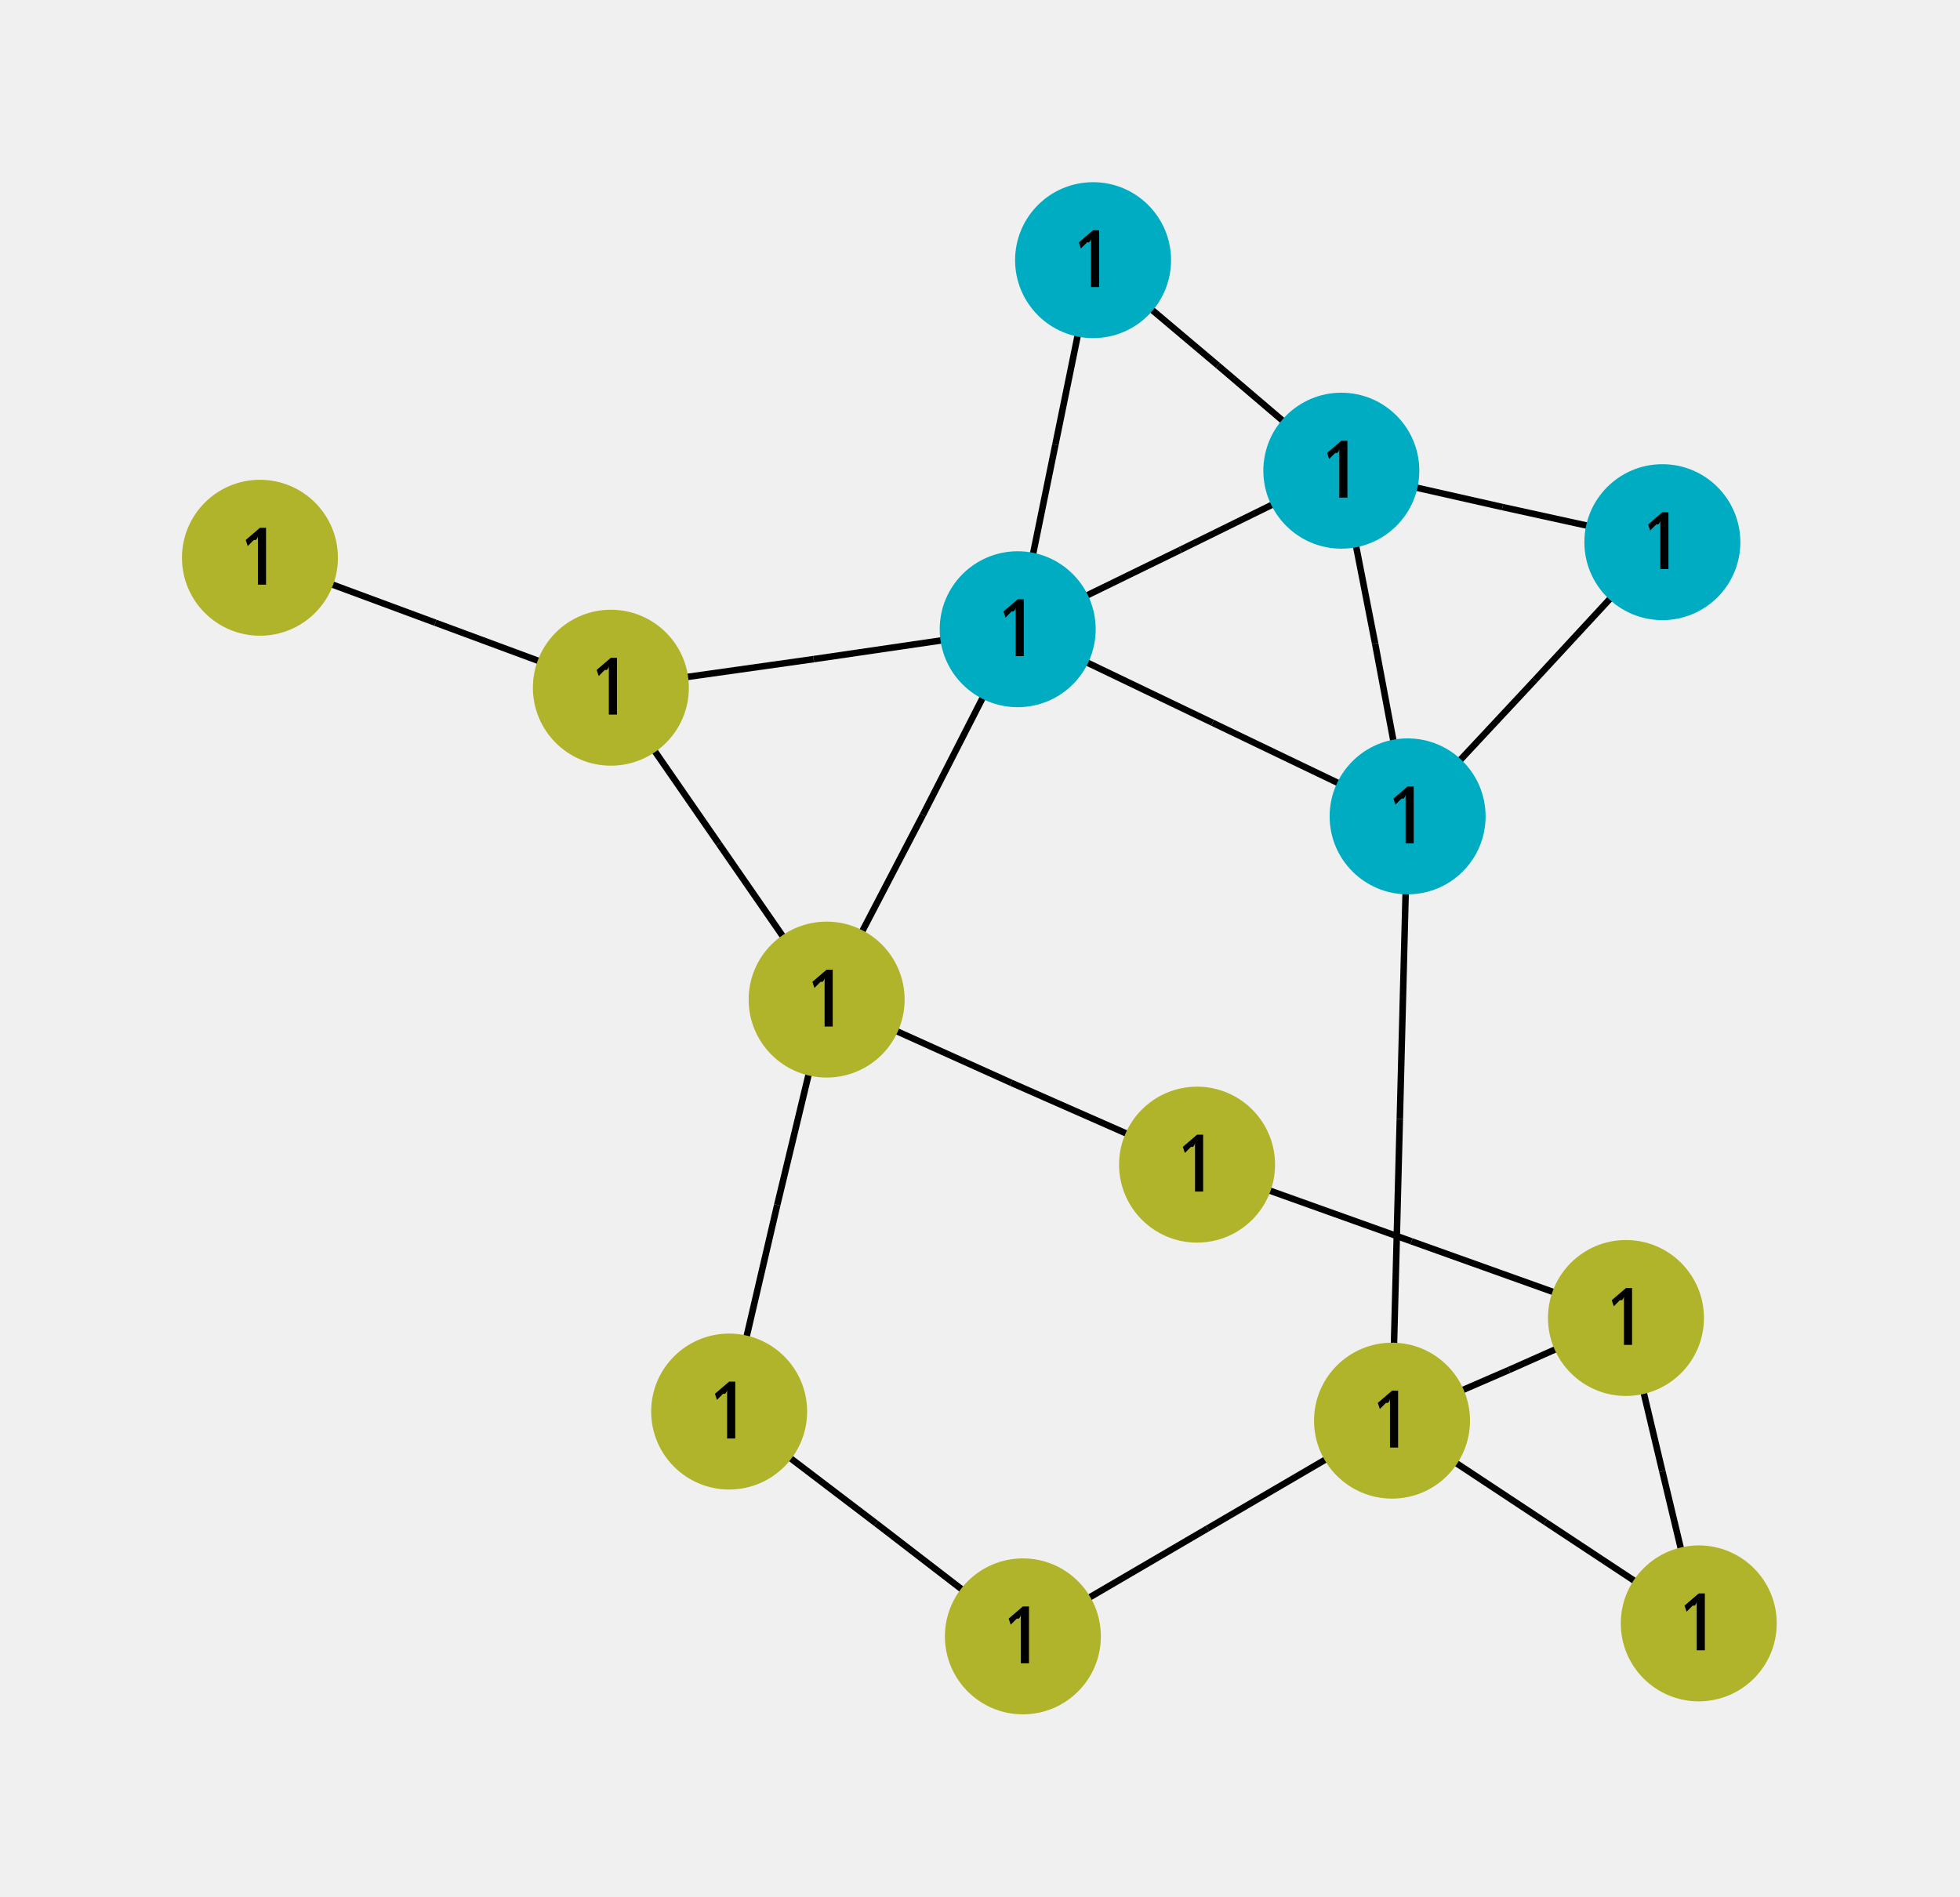
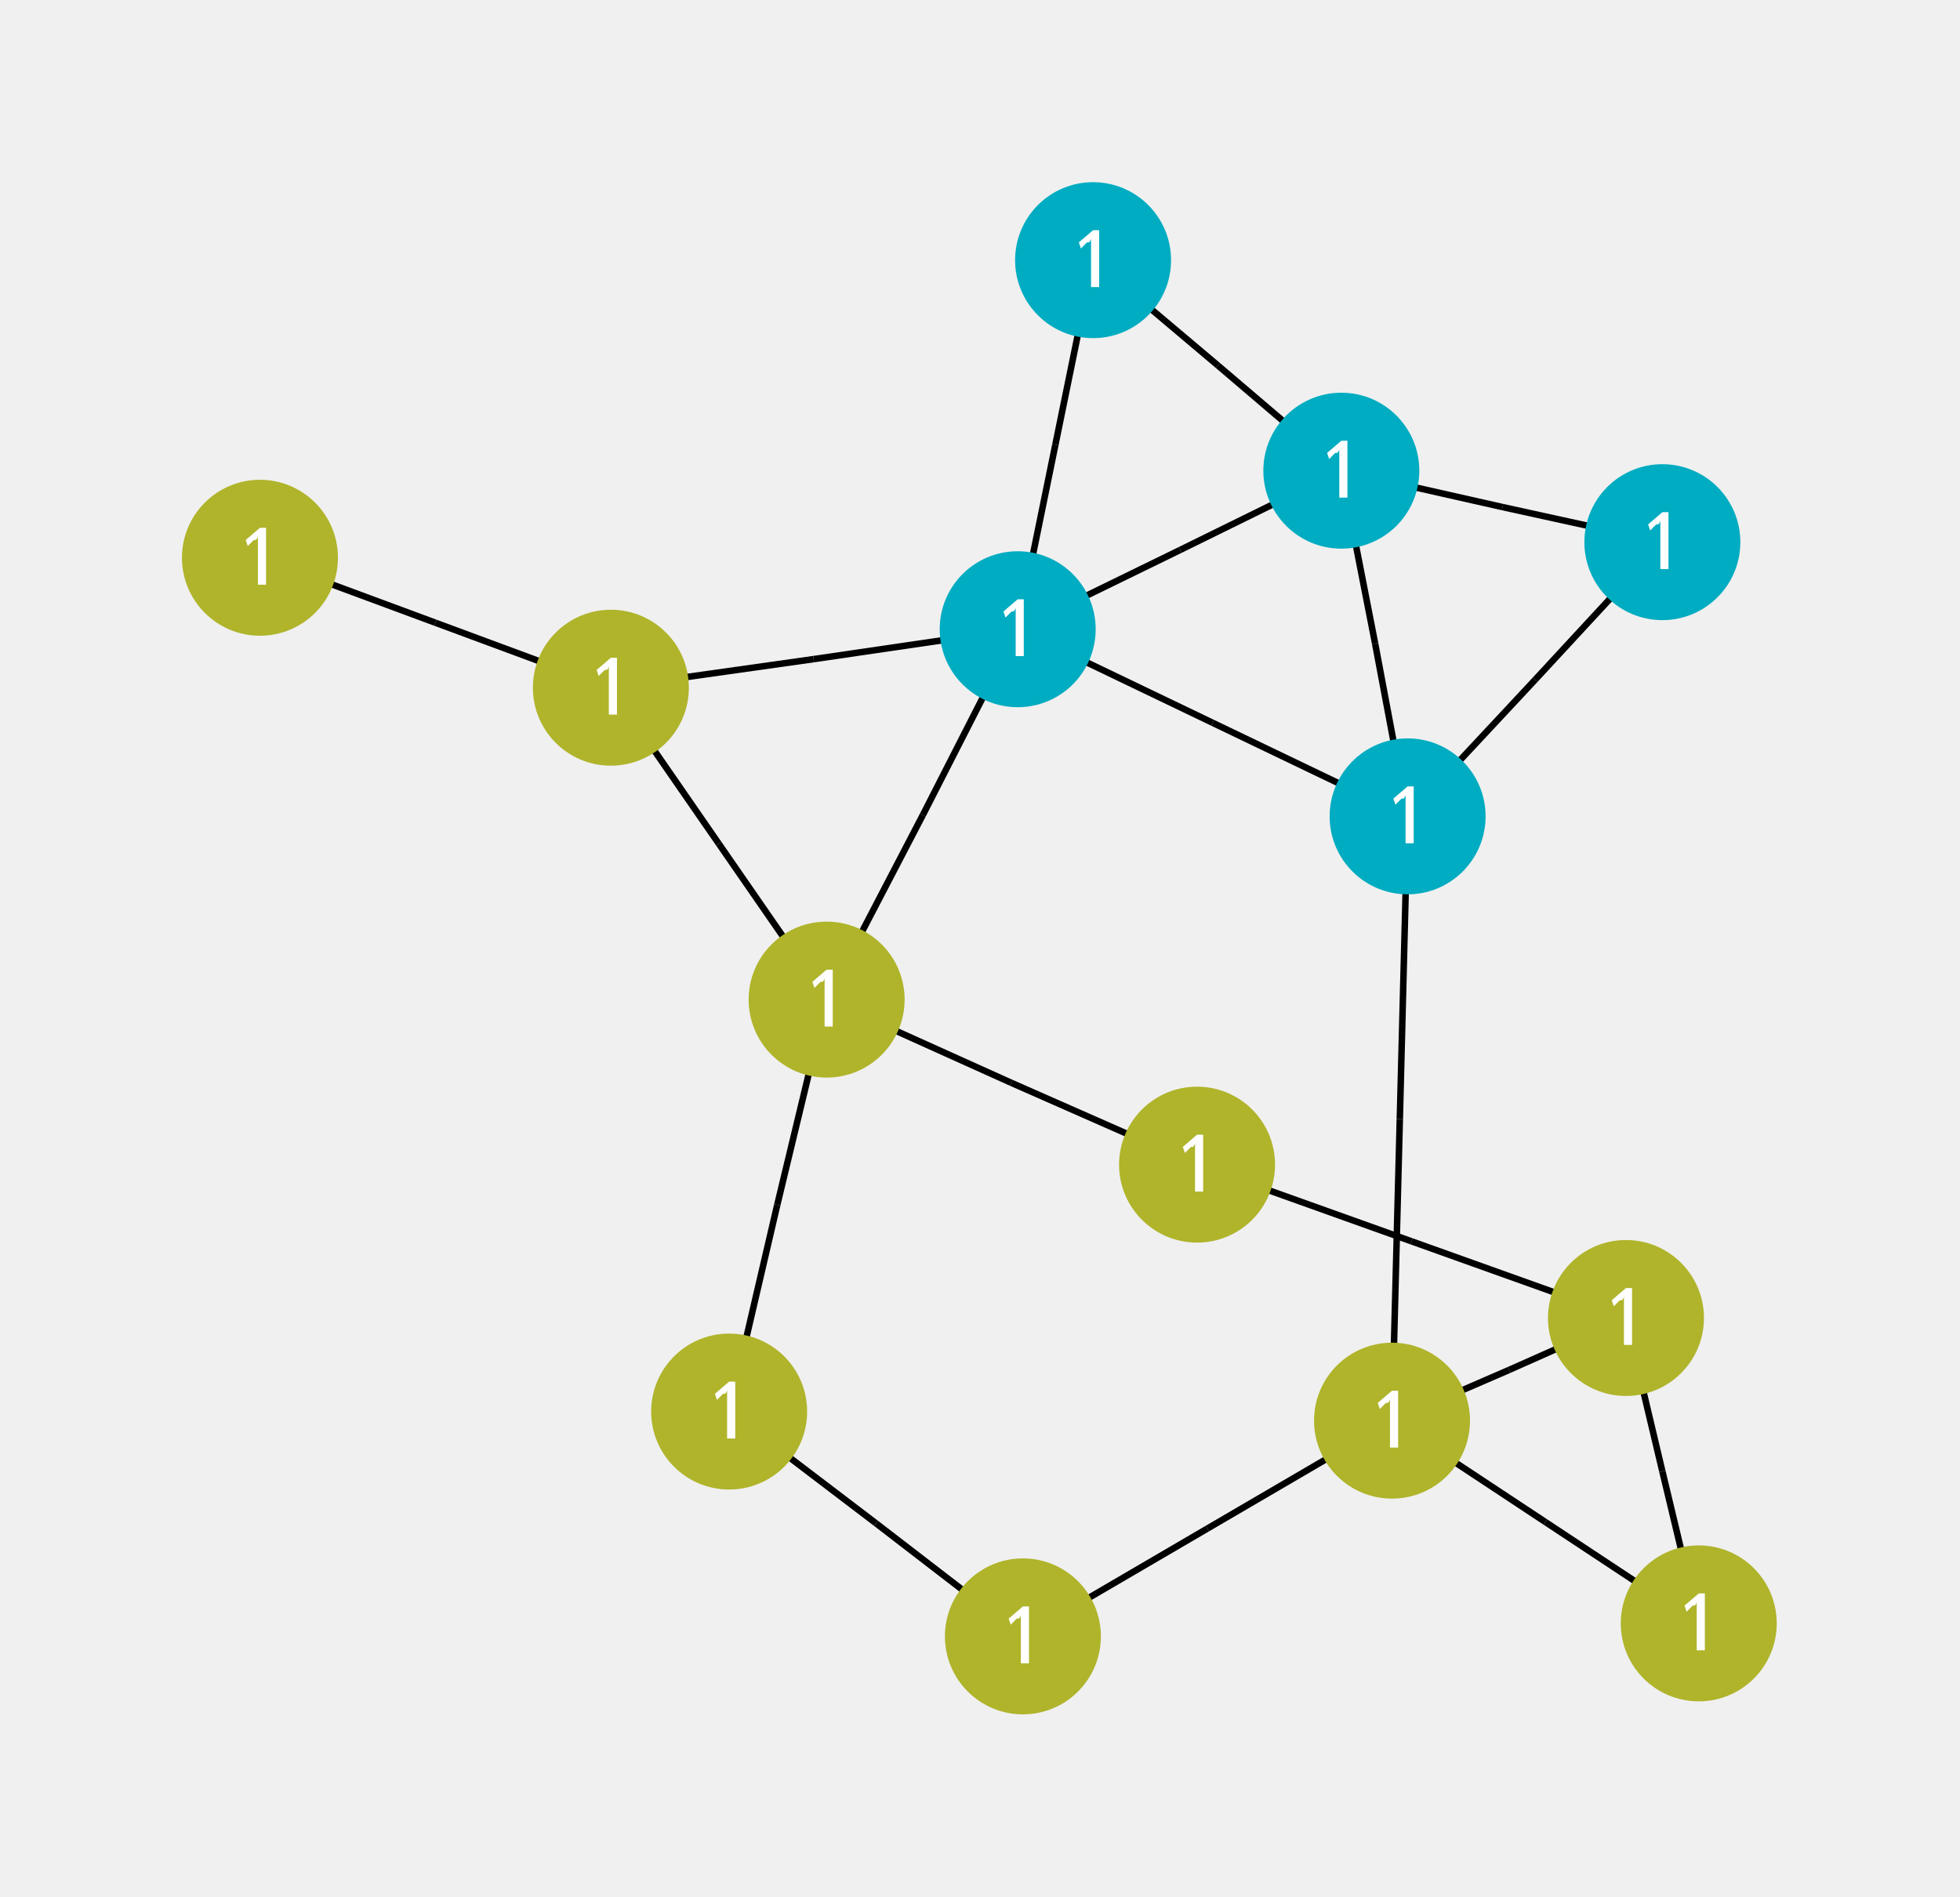
<svg xmlns="http://www.w3.org/2000/svg" width="800.00" height="774.21" viewBox="-8.95 -7.19 15.08 14.59">
  <style>
- circle {fill: lightblue}
- polyline {stroke: black; stroke-width: 0.05; fill: none}
+ .nad-edges {stroke: black; stroke-width: 0.05; fill: none}
+ .nad-disconnected {stroke-dasharray: .1,.1}
+ .nad-vl-nodes text {font: 0.6px "Verdana"; fill: white}
+ .nad-vl-nodes {fill: lightblue}
.nad-vl0to30 {fill: #AFB42B}
.nad-vl30to50 {fill: #EF9A9A}
.nad-vl50to70 {fill: #9C27B0}
.nad-vl120to180 {fill: #00ACC1}
.nad-vl70to120 {fill: #E65100}
.nad-vl180to300 {fill: #2E7D32}
.nad-vl300to500 {fill: #D32F2F}
- .nad-vl-nodes text {font: 0.6px "Verdana"}
- .nad-disconnected {stroke-dasharray: .1,.1}
</style>
-   <g id="28" title="L1-2-1">
-     <polyline points="3.84,-3.02 2.61,-3.29" />
-     <polyline points="1.37,-3.57 2.61,-3.29" />
-   </g>
-   <g id="29" title="L1-5-1">
-     <polyline points="3.84,-3.02 2.86,-1.96" />
-     <polyline points="1.88,-0.91 2.86,-1.96" />
-   </g>
-   <g id="30" title="L2-3-1">
-     <polyline points="1.37,-3.57 0.42,-4.38" />
-     <polyline points="-0.54,-5.19 0.42,-4.38" />
-   </g>
-   <g id="31" title="L2-4-1">
-     <polyline points="1.37,-3.57 0.13,-2.96" />
-     <polyline points="-1.12,-2.35 0.13,-2.96" />
-   </g>
-   <g id="32" title="L2-5-1">
-     <polyline points="1.37,-3.57 1.63,-2.24" />
-     <polyline points="1.88,-0.91 1.63,-2.24" />
-   </g>
-   <g id="33" title="L3-4-1">
-     <polyline points="-0.54,-5.19 -0.83,-3.77" />
-     <polyline points="-1.12,-2.35 -0.83,-3.77" />
-   </g>
-   <g id="34" title="L4-5-1">
-     <polyline points="-1.12,-2.35 0.38,-1.63" />
-     <polyline points="1.88,-0.91 0.38,-1.63" />
-   </g>
-   <g id="35" title="T4-7-1">
-     <polyline points="-1.12,-2.35 -2.69,-2.12" />
-     <polyline points="-4.25,-1.90 -2.69,-2.12" />
-   </g>
-   <g id="36" title="T4-9-1">
-     <polyline points="-1.12,-2.35 -1.85,-0.92" />
-     <polyline points="-2.59,0.50 -1.85,-0.92" />
-   </g>
-   <g id="37" title="T5-6-1">
-     <polyline points="1.88,-0.91 1.82,1.42" />
-     <polyline points="1.76,3.74 1.82,1.42" />
-   </g>
-   <g id="38" title="L6-11-1">
-     <polyline points="1.76,3.74 0.34,4.57" />
-     <polyline points="-1.08,5.40 0.34,4.57" />
-   </g>
-   <g id="39" title="L6-12-1">
-     <polyline points="1.76,3.74 2.94,4.52" />
-     <polyline points="4.12,5.30 2.94,4.52" />
-   </g>
-   <g id="40" title="L6-13-1">
-     <polyline points="1.76,3.74 2.66,3.35" />
-     <polyline points="3.56,2.95 2.66,3.35" />
-   </g>
-   <g id="41" title="L7-8-1">
-     <polyline points="-4.25,-1.90 -5.60,-2.40" />
-     <polyline points="-6.95,-2.90 -5.60,-2.40" />
-   </g>
-   <g id="42" title="L7-9-1">
-     <polyline points="-4.25,-1.90 -3.42,-0.70" />
-     <polyline points="-2.59,0.50 -3.42,-0.70" />
-   </g>
-   <g id="43" title="L9-10-1">
-     <polyline points="-2.59,0.50 -2.97,2.08" />
-     <polyline points="-3.34,3.67 -2.97,2.08" />
-   </g>
-   <g id="44" title="L9-14-1">
-     <polyline points="-2.59,0.50 -1.17,1.14" />
-     <polyline points="0.26,1.77 -1.17,1.14" />
-   </g>
-   <g id="45" title="L10-11-1">
-     <polyline points="-3.34,3.67 -2.21,4.53" />
-     <polyline points="-1.08,5.40 -2.21,4.53" />
-   </g>
-   <g id="46" title="L12-13-1">
-     <polyline points="4.12,5.30 3.84,4.13" />
-     <polyline points="3.56,2.95 3.84,4.13" />
-   </g>
-   <g id="47" title="L13-14-1">
-     <polyline points="3.56,2.95 1.91,2.36" />
-     <polyline points="0.26,1.77 1.91,2.36" />
+   <g class="nad-edges">
+     <g id="28" title="L1-2-1">
+       <polyline points="3.84,-3.02 2.61,-3.29" />
+       <polyline points="1.37,-3.57 2.61,-3.29" />
+     </g>
+     <g id="29" title="L1-5-1">
+       <polyline points="3.84,-3.02 2.86,-1.96" />
+       <polyline points="1.88,-0.91 2.86,-1.96" />
+     </g>
+     <g id="30" title="L2-3-1">
+       <polyline points="1.37,-3.57 0.42,-4.38" />
+       <polyline points="-0.54,-5.19 0.42,-4.38" />
+     </g>
+     <g id="31" title="L2-4-1">
+       <polyline points="1.37,-3.57 0.13,-2.96" />
+       <polyline points="-1.12,-2.35 0.13,-2.96" />
+     </g>
+     <g id="32" title="L2-5-1">
+       <polyline points="1.37,-3.57 1.63,-2.24" />
+       <polyline points="1.88,-0.91 1.63,-2.24" />
+     </g>
+     <g id="33" title="L3-4-1">
+       <polyline points="-0.54,-5.19 -0.83,-3.77" />
+       <polyline points="-1.12,-2.35 -0.83,-3.77" />
+     </g>
+     <g id="34" title="L4-5-1">
+       <polyline points="-1.12,-2.35 0.38,-1.63" />
+       <polyline points="1.88,-0.91 0.38,-1.63" />
+     </g>
+     <g id="35" title="T4-7-1">
+       <polyline points="-1.12,-2.35 -2.69,-2.12" />
+       <polyline points="-4.25,-1.90 -2.69,-2.12" />
+     </g>
+     <g id="36" title="T4-9-1">
+       <polyline points="-1.12,-2.35 -1.85,-0.92" />
+       <polyline points="-2.59,0.50 -1.85,-0.92" />
+     </g>
+     <g id="37" title="T5-6-1">
+       <polyline points="1.88,-0.91 1.82,1.42" />
+       <polyline points="1.76,3.74 1.82,1.42" />
+     </g>
+     <g id="38" title="L6-11-1">
+       <polyline points="1.76,3.74 0.34,4.57" />
+       <polyline points="-1.08,5.40 0.34,4.57" />
+     </g>
+     <g id="39" title="L6-12-1">
+       <polyline points="1.76,3.74 2.94,4.52" />
+       <polyline points="4.12,5.30 2.94,4.52" />
+     </g>
+     <g id="40" title="L6-13-1">
+       <polyline points="1.76,3.74 2.66,3.35" />
+       <polyline points="3.56,2.95 2.66,3.35" />
+     </g>
+     <g id="41" title="L7-8-1">
+       <polyline points="-4.25,-1.90 -5.60,-2.40" />
+       <polyline points="-6.95,-2.90 -5.60,-2.40" />
+     </g>
+     <g id="42" title="L7-9-1">
+       <polyline points="-4.25,-1.90 -3.42,-0.70" />
+       <polyline points="-2.59,0.50 -3.42,-0.70" />
+     </g>
+     <g id="43" title="L9-10-1">
+       <polyline points="-2.59,0.50 -2.97,2.08" />
+       <polyline points="-3.34,3.67 -2.97,2.08" />
+     </g>
+     <g id="44" title="L9-14-1">
+       <polyline points="-2.59,0.50 -1.17,1.14" />
+       <polyline points="0.26,1.77 -1.17,1.14" />
+     </g>
+     <g id="45" title="L10-11-1">
+       <polyline points="-3.34,3.67 -2.21,4.53" />
+       <polyline points="-1.08,5.40 -2.21,4.53" />
+     </g>
+     <g id="46" title="L12-13-1">
+       <polyline points="4.12,5.30 3.84,4.13" />
+       <polyline points="3.56,2.95 3.84,4.13" />
+     </g>
+     <g id="47" title="L13-14-1">
+       <polyline points="3.56,2.95 1.91,2.36" />
+       <polyline points="0.26,1.77 1.91,2.36" />
+     </g>
  </g>
  <g class="nad-vl-nodes">
    <g transform="translate(3.84,-3.02)">
      <circle id="0" class="nad-vl120to180" title="VL1" r="0.60" />
      <text style="text-anchor:middle;dominant-baseline:middle">1</text>
    </g>
    <g transform="translate(1.37,-3.57)">
      <circle id="2" class="nad-vl120to180" title="VL2" r="0.60" />
      <text style="text-anchor:middle;dominant-baseline:middle">1</text>
    </g>
    <g transform="translate(-0.54,-5.19)">
      <circle id="4" class="nad-vl120to180" title="VL3" r="0.60" />
      <text style="text-anchor:middle;dominant-baseline:middle">1</text>
    </g>
    <g transform="translate(-1.12,-2.35)">
      <circle id="6" class="nad-vl120to180" title="VL4" r="0.60" />
      <text style="text-anchor:middle;dominant-baseline:middle">1</text>
    </g>
    <g transform="translate(1.88,-0.91)">
      <circle id="8" class="nad-vl120to180" title="VL5" r="0.60" />
      <text style="text-anchor:middle;dominant-baseline:middle">1</text>
    </g>
    <g transform="translate(1.76,3.74)">
      <circle id="10" class="nad-vl0to30" title="VL6" r="0.60" />
      <text style="text-anchor:middle;dominant-baseline:middle">1</text>
    </g>
    <g transform="translate(-4.25,-1.90)">
      <circle id="12" class="nad-vl0to30" title="VL7" r="0.60" />
      <text style="text-anchor:middle;dominant-baseline:middle">1</text>
    </g>
    <g transform="translate(-6.95,-2.90)">
      <circle id="14" class="nad-vl0to30" title="VL8" r="0.60" />
      <text style="text-anchor:middle;dominant-baseline:middle">1</text>
    </g>
    <g transform="translate(-2.59,0.50)">
      <circle id="16" class="nad-vl0to30" title="VL9" r="0.60" />
      <text style="text-anchor:middle;dominant-baseline:middle">1</text>
    </g>
    <g transform="translate(-3.34,3.67)">
      <circle id="18" class="nad-vl0to30" title="VL10" r="0.60" />
      <text style="text-anchor:middle;dominant-baseline:middle">1</text>
    </g>
    <g transform="translate(-1.08,5.40)">
      <circle id="20" class="nad-vl0to30" title="VL11" r="0.60" />
      <text style="text-anchor:middle;dominant-baseline:middle">1</text>
    </g>
    <g transform="translate(4.12,5.30)">
      <circle id="22" class="nad-vl0to30" title="VL12" r="0.60" />
      <text style="text-anchor:middle;dominant-baseline:middle">1</text>
    </g>
    <g transform="translate(3.56,2.95)">
      <circle id="24" class="nad-vl0to30" title="VL13" r="0.60" />
      <text style="text-anchor:middle;dominant-baseline:middle">1</text>
    </g>
    <g transform="translate(0.26,1.77)">
      <circle id="26" class="nad-vl0to30" title="VL14" r="0.60" />
      <text style="text-anchor:middle;dominant-baseline:middle">1</text>
    </g>
  </g>
</svg>
